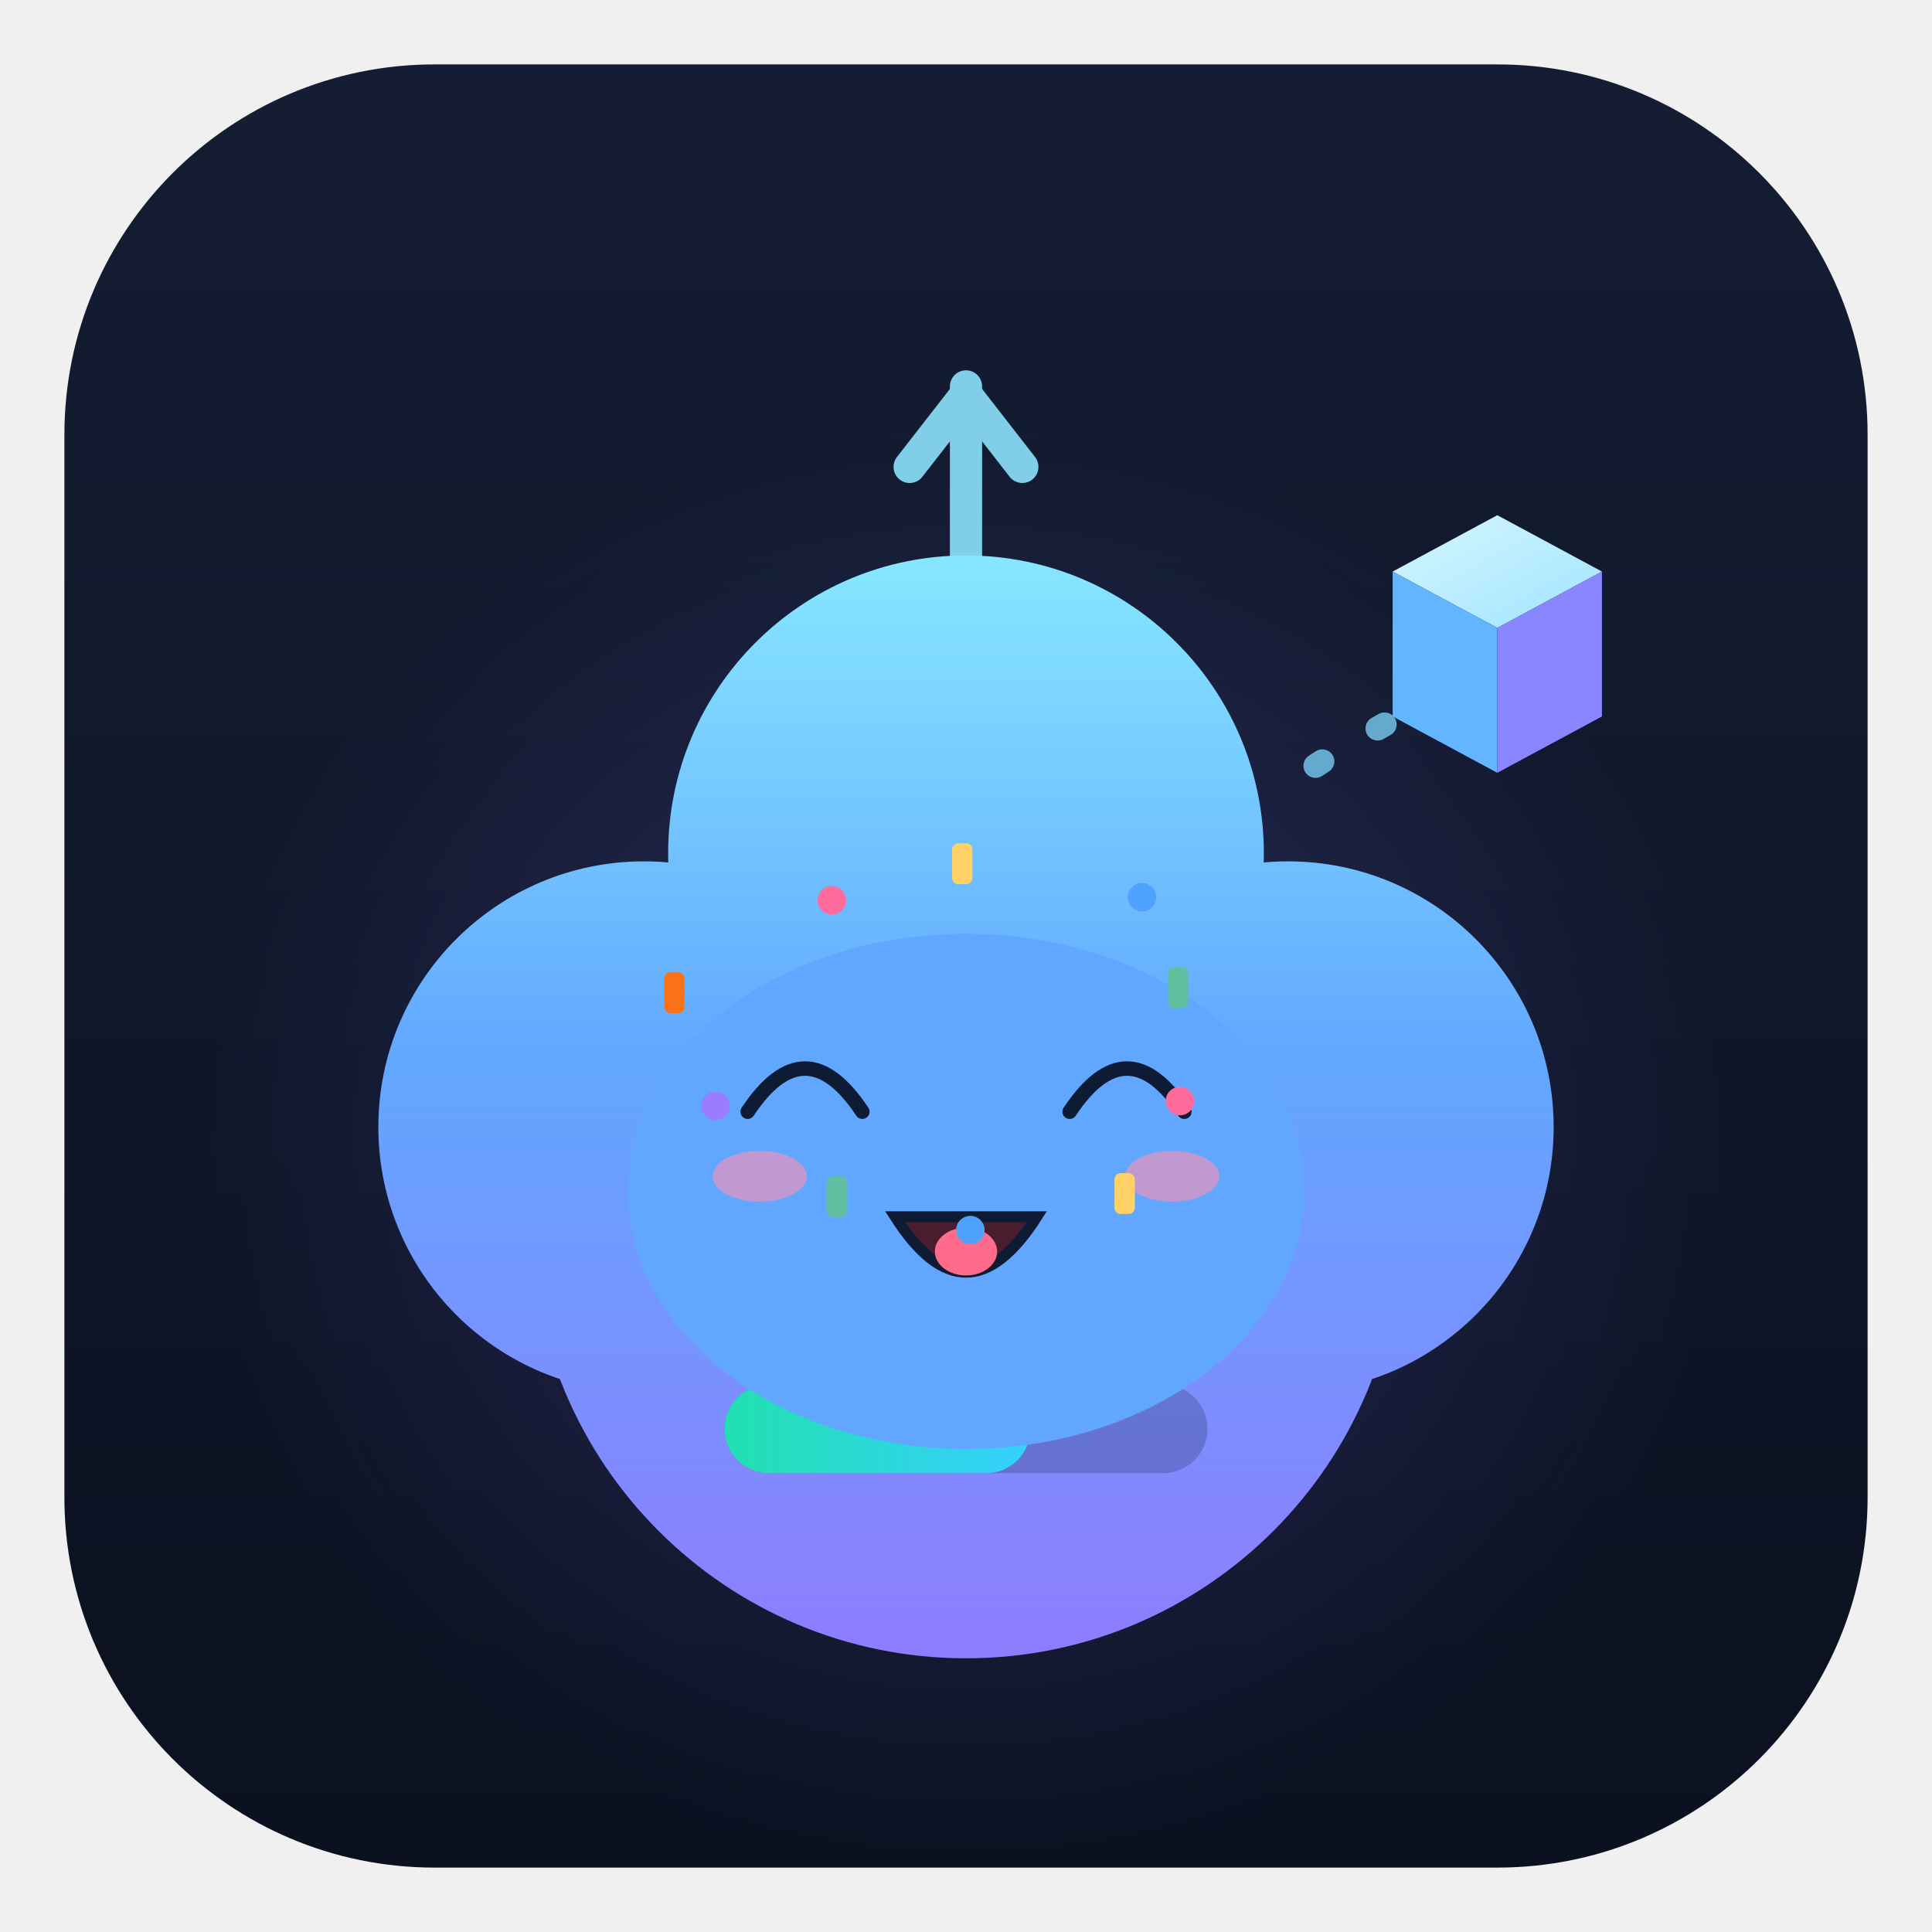
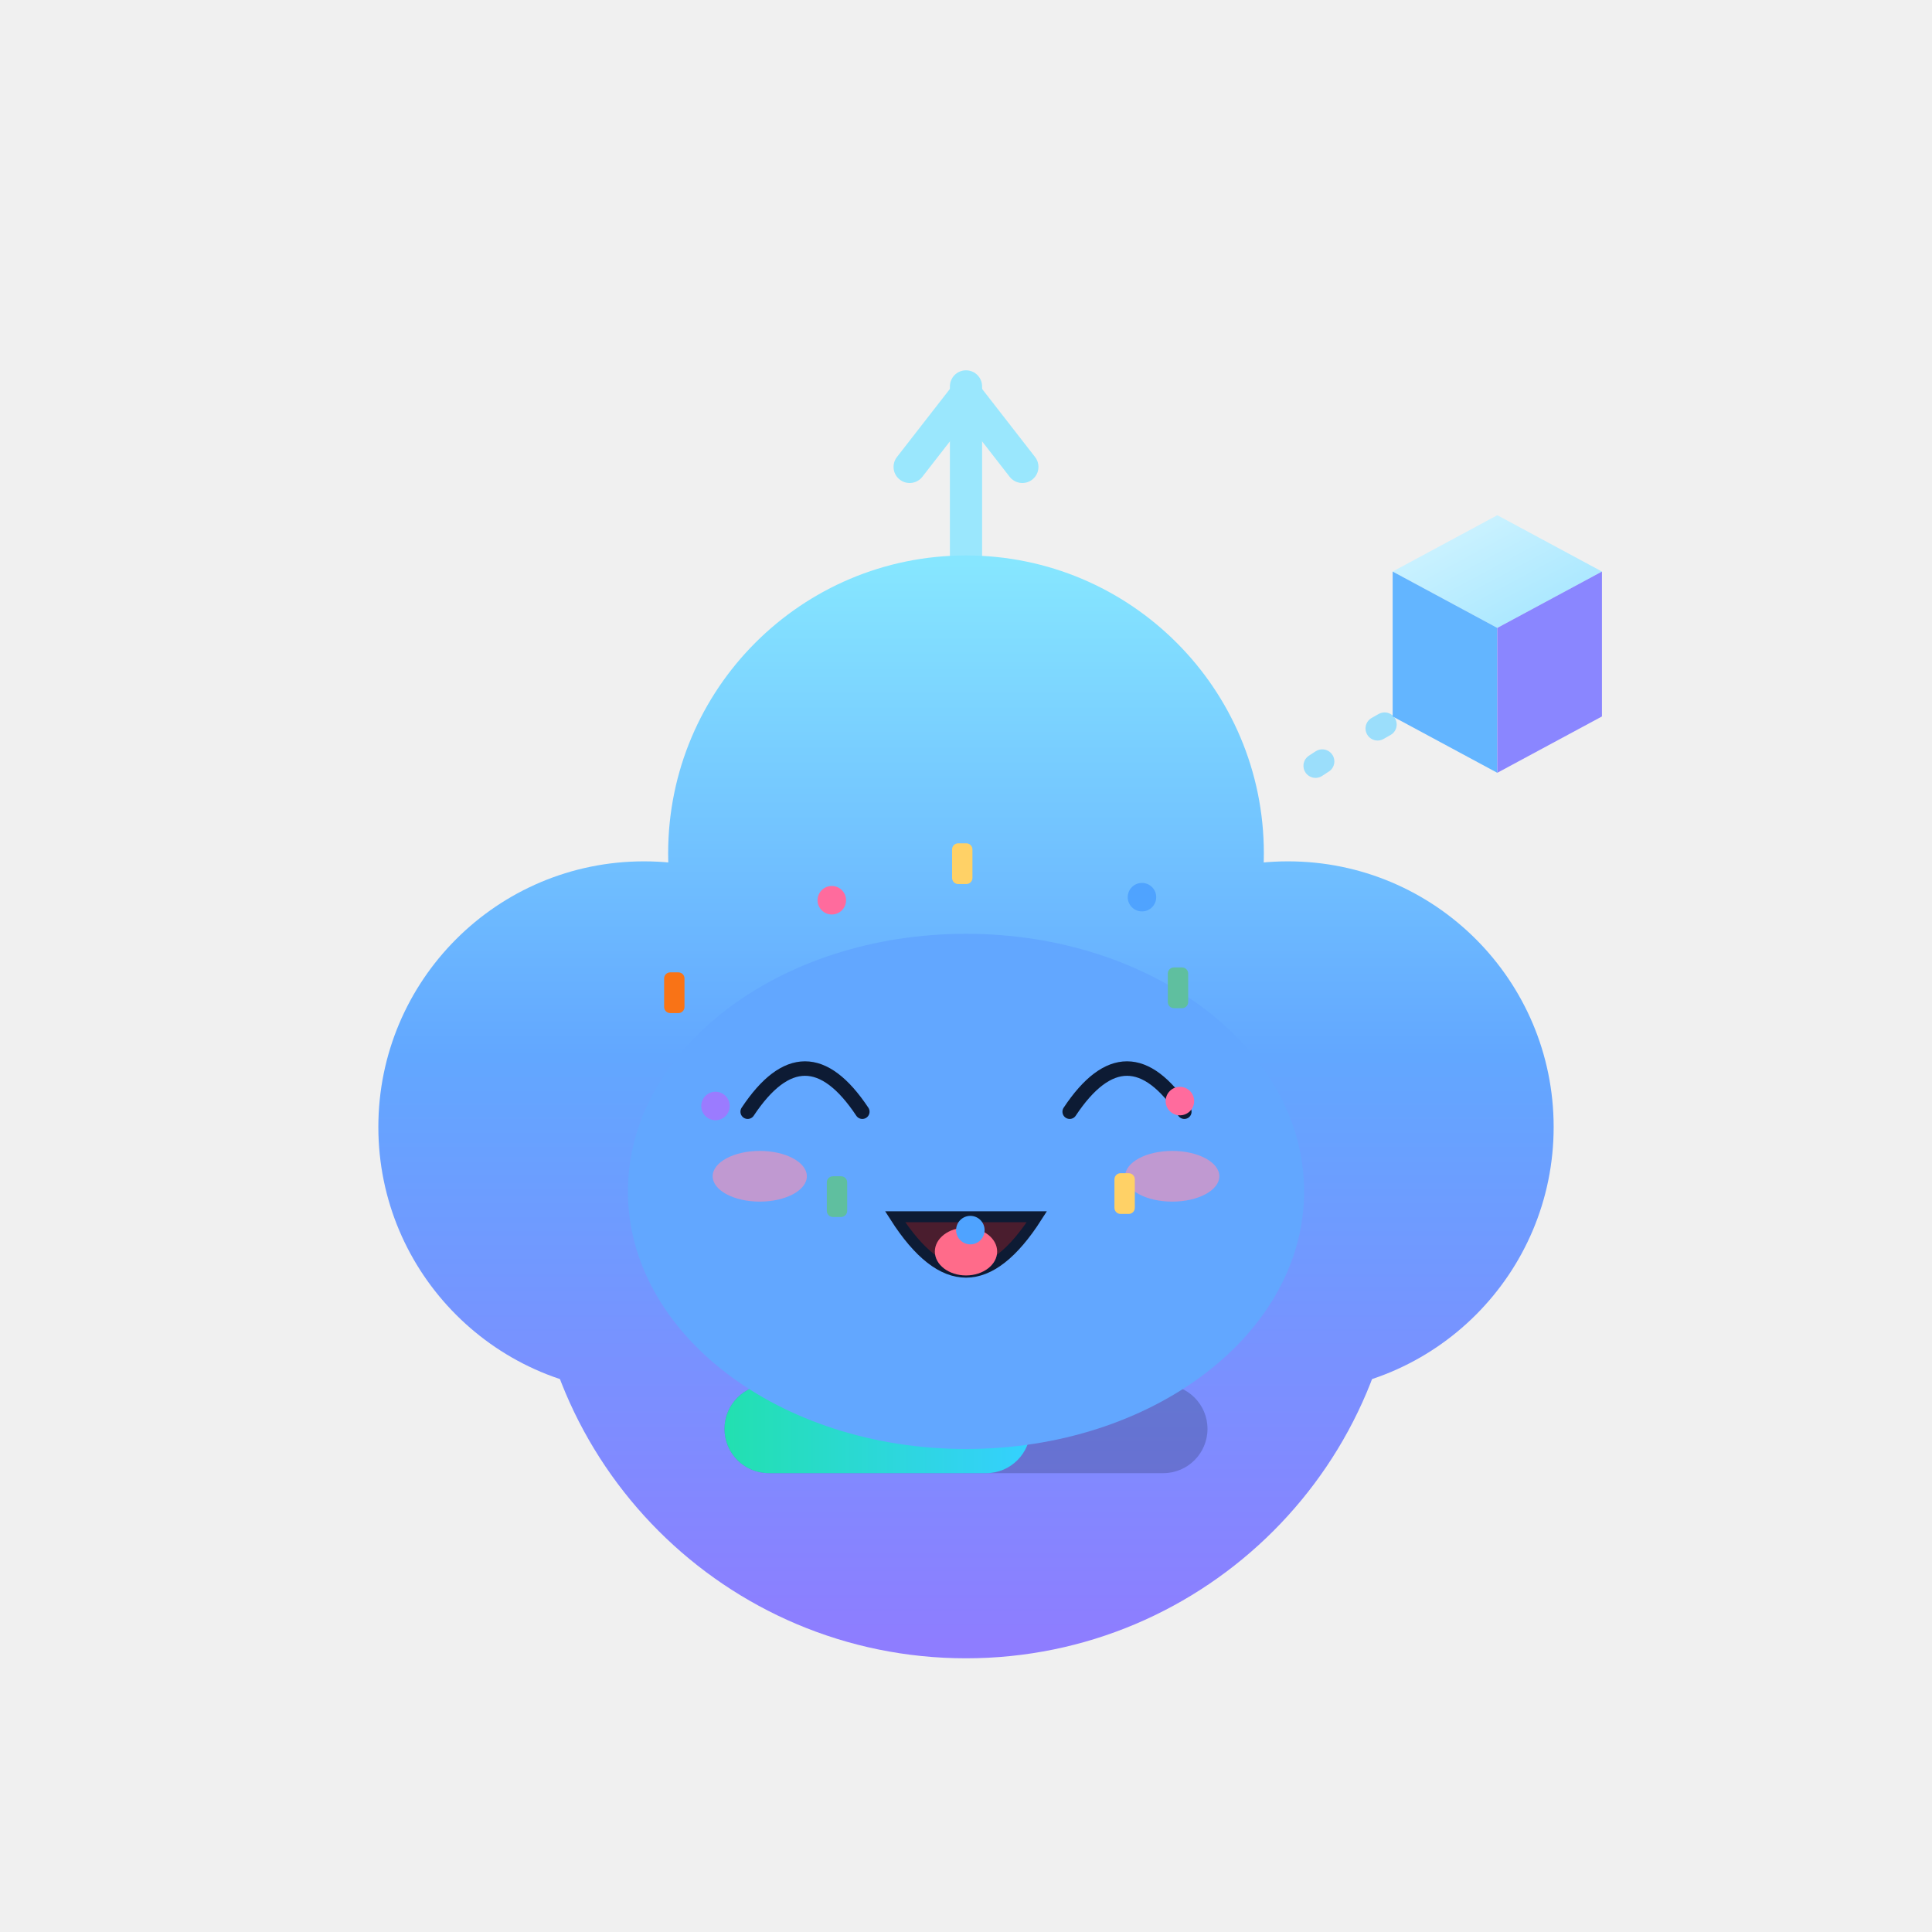
<svg xmlns="http://www.w3.org/2000/svg" viewBox="0 0 240 240" width="240" height="240" role="img" aria-label="以太兽 · 欢乐 Joy">
  <style>
.ex-motion { animation: ex-bounce 1.15s ease-in-out infinite; transform-box: fill-box; transform-origin: 50% 50%; }
.ex-anim-tear { animation: ex-tear 1.8s ease-in infinite; transform-box: fill-box; transform-origin: center; }
.ex-anim-sweat { animation: ex-tear 1.5s ease-in infinite; transform-box: fill-box; transform-origin: center; }
.ex-anim-heart { animation: ex-heart 2.2s ease-out infinite; transform-box: fill-box; transform-origin: center; }
.ex-anim-spark { animation: ex-spark 1.9s ease-in-out infinite; transform-box: fill-box; transform-origin: center; }
.ex-anim-rain { animation: ex-rain 1.4s linear infinite; transform-box: fill-box; transform-origin: center; }
.ex-anim-confetti { animation: ex-confetti 2.4s linear infinite; transform-box: fill-box; transform-origin: center; }
.ex-anim-pulse { animation: ex-pulse 1.6s ease-in-out infinite; transform-box: fill-box; transform-origin: center; }
.ex-anim-knock { animation: ex-knock 0.55s ease-in-out infinite; transform-box: fill-box; transform-origin: center; }
.ex-anim-knockline { animation: ex-knockline 0.55s ease-out infinite; transform-box: fill-box; transform-origin: center; }
.ex-anim-palm { animation: ex-palm 0.9s ease-in-out infinite; transform-box: fill-box; transform-origin: center; }
.ex-anim-steam { animation: ex-steam 1.8s ease-out infinite; transform-box: fill-box; transform-origin: center; }
.ex-anim-shock { animation: ex-shock 0.5s ease-in-out infinite; transform-box: fill-box; transform-origin: center; }
.ex-anim-please { animation: ex-please 1.4s ease-in-out infinite; transform-box: fill-box; transform-origin: center; }
.ex-anim-drift { animation: ex-drift 4.5s ease-in-out infinite; transform-box: fill-box; transform-origin: center; }
@keyframes ex-bounce { 0%,100% { transform: translateY(0); } 35% { transform: translateY(-4.08px); } 55% { transform: translateY(-1.2px); } 75% { transform: translateY(0); } }
@keyframes ex-tear { 0% { transform: translateY(0); opacity: 0; } 18% { opacity: 1; } 100% { transform: translateY(8.25px); opacity: 0; } }
@keyframes ex-heart { 0% { transform: translateY(0) scale(.65); opacity: 0; } 20% { opacity: 1; } 100% { transform: translateY(-13.5px) scale(1.15); opacity: 0; } }
@keyframes ex-spark { 0%,100% { transform: scale(.6) rotate(0deg); opacity: .3; } 50% { transform: scale(1.15) rotate(25deg); opacity: 1; } }
@keyframes ex-rain { 0% { transform: translateY(0); opacity: 0; } 20% { opacity: 1; } 100% { transform: translateY(9px); opacity: 0; } }
@keyframes ex-confetti { 0% { transform: translateY(-4px) rotate(0deg); opacity: 1; } 100% { transform: translateY(14px) rotate(200deg); opacity: 0; } }
@keyframes ex-pulse { 0%,100% { transform: scale(1); opacity: .35; } 50% { transform: scale(1.18); opacity: .7; } }
@keyframes ex-knock { 0%,100% { transform: translateX(3.38px); } 35% { transform: translateX(0); } }
@keyframes ex-knockline { 0%,100% { transform: scaleX(.6); opacity: .35; } 35% { transform: scaleX(1); opacity: 1; } }
@keyframes ex-palm { 0%,100% { transform: translateY(0) rotate(0deg); } 50% { transform: translateY(-1px) rotate(-4deg); } }
@keyframes ex-steam { 0% { transform: translateY(0); opacity: .7; } 100% { transform: translateY(-7px); opacity: 0; } }
@keyframes ex-shock { 0%,100% { transform: scaleX(.7); opacity: .4; } 50% { transform: scaleX(1.25); opacity: 1; } }
@keyframes ex-please { 0%,100% { transform: translateY(0); } 50% { transform: translateY(-1.5px); } }
@keyframes ex-drift { 0%,100% { transform: translateY(0); } 50% { transform: translateY(-1.5px); } }
@media (prefers-reduced-motion: reduce) {
  .ex-motion, [class*="ex-anim-"] { animation: none !important; }
}
</style>
  <g class="ex-motion ex-joy">
    <g class="ex-base">
      <defs>
-         <linearGradient id="auBg" x1="0" y1="0" x2="0" y2="1">
-           <stop offset="0" stop-color="#141d33" />
-           <stop offset="1" stop-color="#0b1120" />
-         </linearGradient>
-         <radialGradient id="auGlow" cx="0.5" cy="0.5" r="0.5">
-           <stop offset="0" stop-color="#4fd1ff" stop-opacity="0.26" />
-           <stop offset="0.6" stop-color="#7c6cff" stop-opacity="0.10" />
-           <stop offset="1" stop-color="#7c6cff" stop-opacity="0" />
-         </radialGradient>
        <linearGradient id="auBody" gradientUnits="userSpaceOnUse" x1="120" y1="70" x2="120" y2="206">
          <stop offset="0" stop-color="#86e6ff" />
          <stop offset="0.45" stop-color="#62a7ff" />
          <stop offset="1" stop-color="#8f7cff" />
        </linearGradient>
        <linearGradient id="auCubeTop" x1="0" y1="0" x2="1" y2="1">
          <stop offset="0" stop-color="#d7f6ff" />
          <stop offset="1" stop-color="#9fe4ff" />
        </linearGradient>
        <linearGradient id="auBar" x1="0" y1="0" x2="1" y2="0">
          <stop offset="0" stop-color="#22e0b0" />
          <stop offset="1" stop-color="#35d0ff" />
        </linearGradient>
      </defs>
-       <rect x="8" y="8" width="224" height="224" rx="46" fill="url(#auBg)" />
-       <ellipse cx="120" cy="142" rx="96" ry="90" fill="url(#auGlow)" />
      <g stroke="#8fe6ff" stroke-width="4" stroke-linecap="round" fill="none" opacity="0.88">
        <path d="M120 70 V48" />
        <path d="M113 58 L120 49 L127 58" stroke-linejoin="round" />
      </g>
      <g fill="url(#auBody)">
        <circle cx="120" cy="152" r="54" />
        <circle cx="80" cy="140" r="33" />
        <circle cx="160" cy="140" r="33" />
        <circle cx="120" cy="106" r="37" />
      </g>
      <g fill="#0d1b34">
        <ellipse cx="100" cy="136" rx="7.5" ry="9.5" />
        <ellipse cx="140" cy="136" rx="7.5" ry="9.5" />
      </g>
      <g fill="#ffffff" opacity="0.92">
        <circle cx="97" cy="131.5" r="2.6" />
        <circle cx="137" cy="131.5" r="2.6" />
      </g>
      <path d="M111 153 q 9 9 18 0" fill="none" stroke="#0d1b34" stroke-width="3.4" stroke-linecap="round" />
      <rect x="90" y="172" width="60" height="11" rx="5.5" fill="#0d1b34" opacity="0.22" />
      <rect x="90" y="172" width="38" height="11" rx="5.5" fill="url(#auBar)">
    
  </rect>
      <path d="M172 90 q -9 5 -14 9" fill="none" stroke="#7fd8ff" stroke-width="3" stroke-linecap="round" stroke-dasharray="1 8" opacity="0.75" />
      <g>
        <path d="M186 64 L199 71 L186 78 L173 71 Z" fill="url(#auCubeTop)" />
        <path d="M173 71 L186 78 L186 96 L173 89 Z" fill="#63b5ff" />
        <path d="M186 78 L199 71 L199 89 L186 96 Z" fill="#8a86ff" />
      </g>
    </g>
    <g class="ex-face">
      <ellipse cx="120" cy="148" rx="42" ry="32" fill="#62A7FF" />
      <path d="M 92.88,138.1 Q 100,127.38 107.12,138.1" fill="none" stroke="#0D1B34" stroke-width="1.8" stroke-linecap="round" />
      <path d="M 132.88,138.1 Q 140,127.38 147.12,138.1" fill="none" stroke="#0D1B34" stroke-width="1.8" stroke-linecap="round" />
      <path d="M 111.2,151.15 Q 120,164.92 128.8,151.15 Z" fill="#4A1D2E" stroke="#0D1B34" stroke-width="1.36" />
      <ellipse cx="120" cy="155.47" rx="3.87" ry="2.97" fill="#FF6B8A" />
      <ellipse class="ex-anim-pulse" cx="94.38" cy="146.12" rx="5.85" ry="3.15" fill="#FF8FB3" opacity="0.6" />
      <ellipse class="ex-anim-pulse" cx="145.62" cy="146.12" rx="5.85" ry="3.15" fill="#FF8FB3" opacity="0.6" />
      <g transform="translate(146.57 136.78)">
        <circle class="ex-anim-confetti" style="animation-delay:0.0s" r="1.77" fill="#FF6B9D" />
      </g>
      <g transform="translate(139.7 148.27)">
        <rect class="ex-anim-confetti" style="animation-delay:0.16s" x="-1.26" y="-2.53" width="2.53" height="5.06" rx="0.76" fill="#FFD166" />
      </g>
      <g transform="translate(120.54 152.81)">
        <circle class="ex-anim-confetti" style="animation-delay:0.32s" r="1.77" fill="#4FA3FF" />
      </g>
      <g transform="translate(103.97 148.65)">
        <rect class="ex-anim-confetti" style="animation-delay:0.48s" x="-1.26" y="-2.53" width="2.53" height="5.06" rx="0.76" fill="#5FBF9F" />
      </g>
      <g transform="translate(88.88 137.39)">
        <circle class="ex-anim-confetti" style="animation-delay:0.64s" r="1.77" fill="#9B7BFF" />
      </g>
      <g transform="translate(83.76 123.32)">
        <rect class="ex-anim-confetti" style="animation-delay:0.8s" x="-1.26" y="-2.53" width="2.53" height="5.06" rx="0.76" fill="#F97316" />
      </g>
      <g transform="translate(103.33 111.83)">
        <circle class="ex-anim-confetti" style="animation-delay:0.96s" r="1.77" fill="#FF6B9D" />
      </g>
      <g transform="translate(119.53 107.29)">
        <rect class="ex-anim-confetti" style="animation-delay:1.12s" x="-1.26" y="-2.53" width="2.53" height="5.06" rx="0.76" fill="#FFD166" />
      </g>
      <g transform="translate(141.86 111.45)">
        <circle class="ex-anim-confetti" style="animation-delay:1.28s" r="1.77" fill="#4FA3FF" />
      </g>
      <g transform="translate(146.33 122.71)">
        <rect class="ex-anim-confetti" style="animation-delay:1.44s" x="-1.26" y="-2.53" width="2.53" height="5.06" rx="0.76" fill="#5FBF9F" />
      </g>
    </g>
  </g>
</svg>
